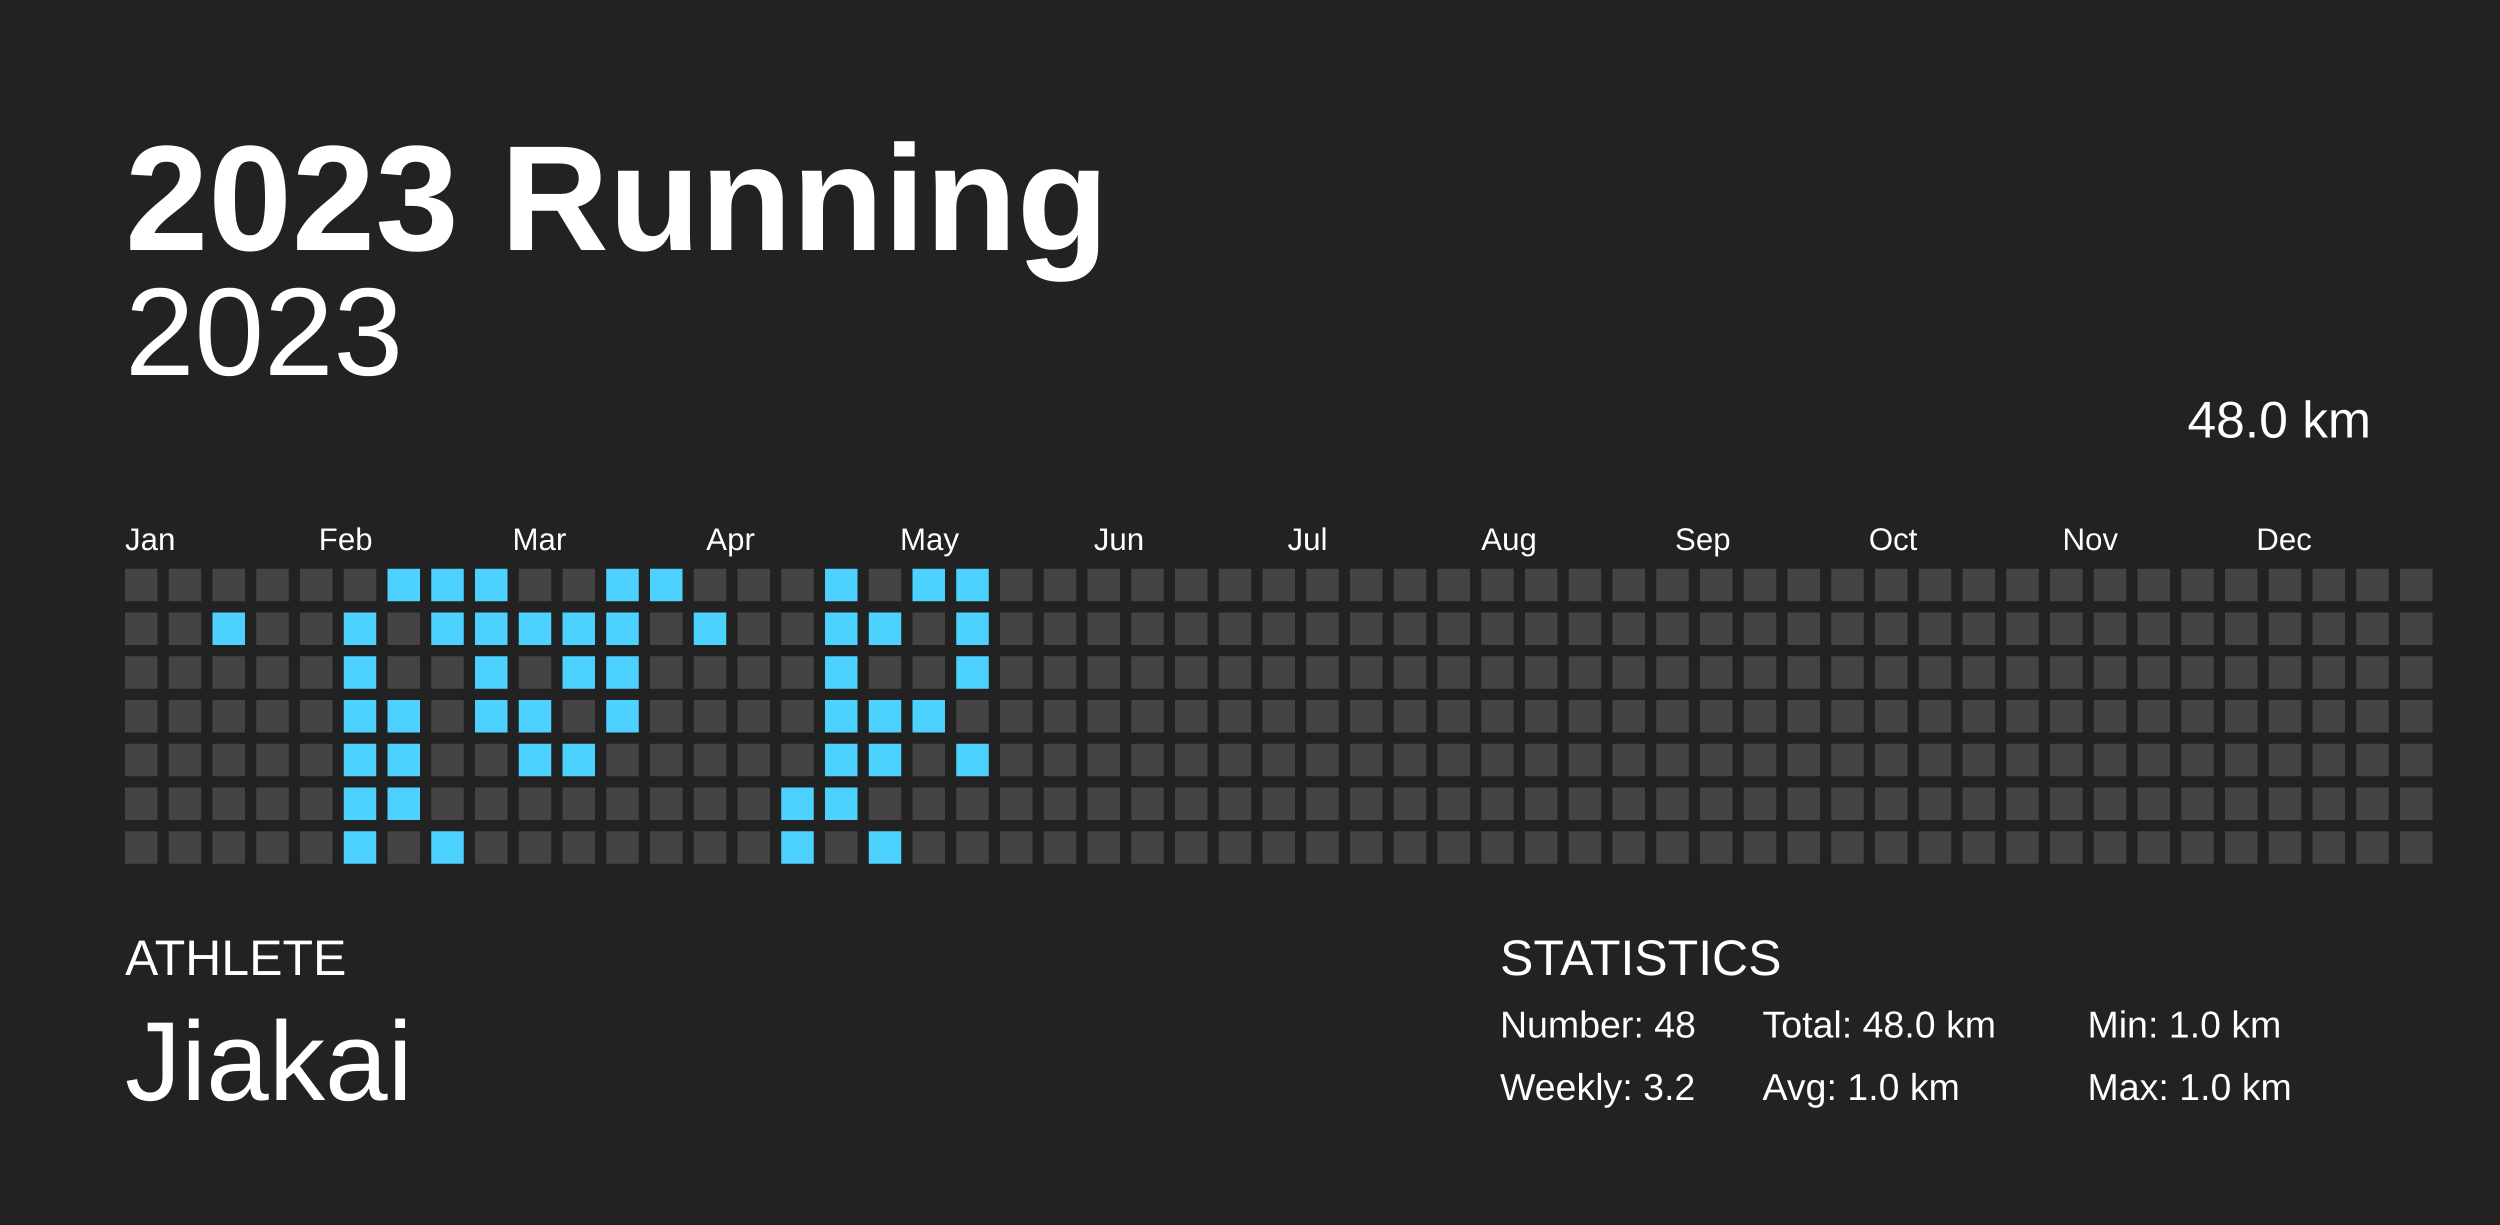
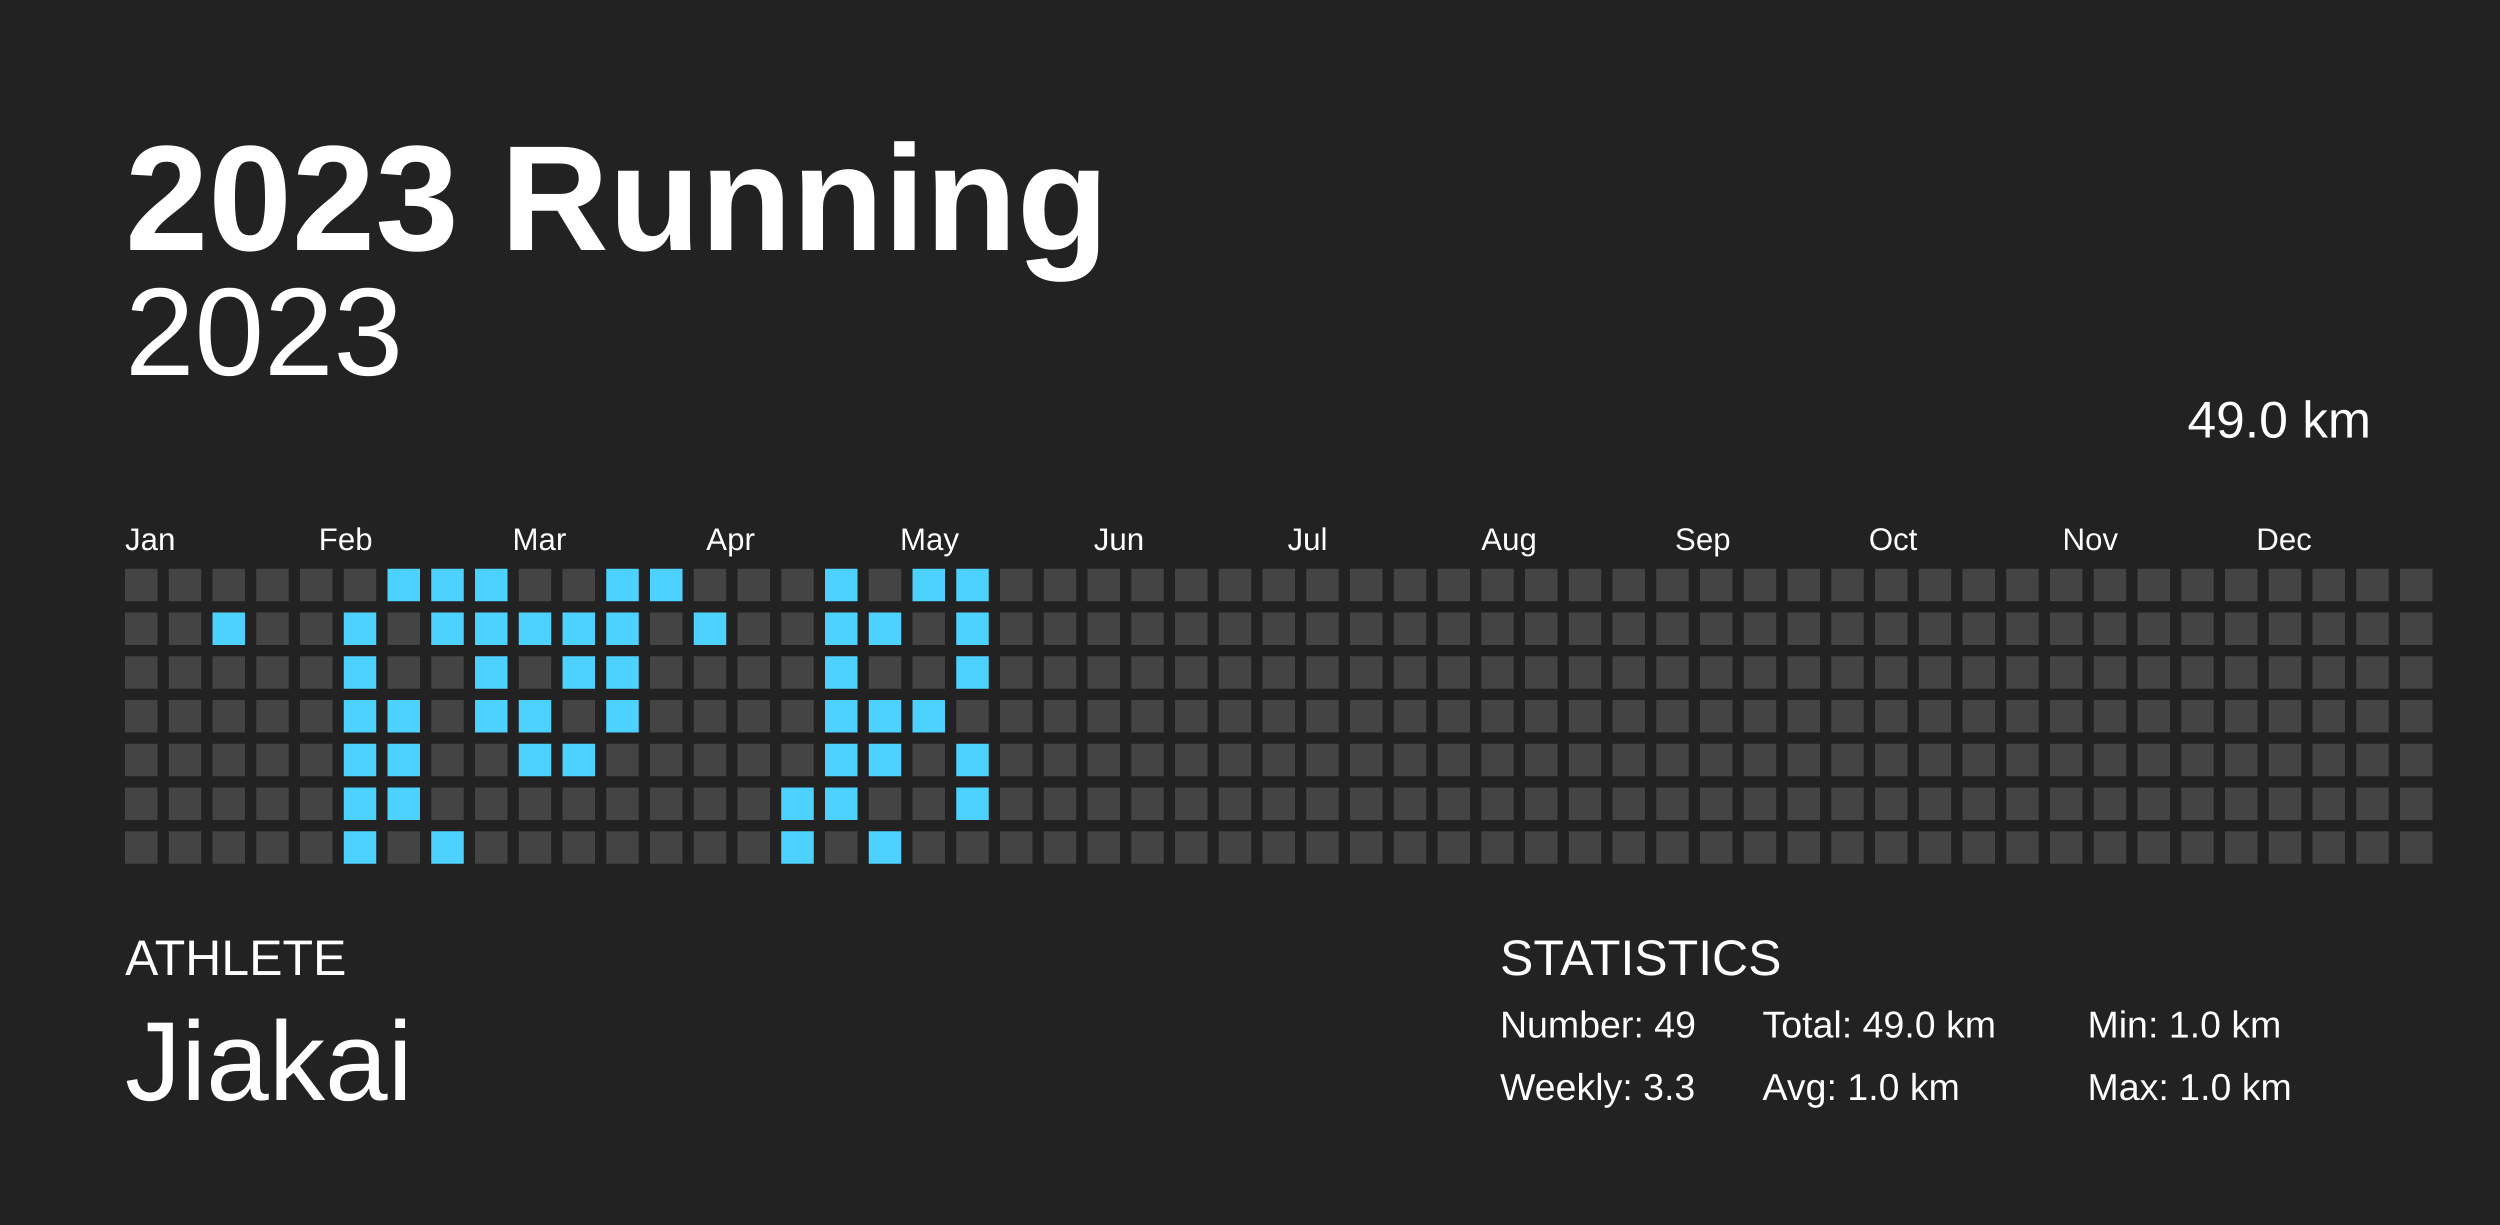
<svg xmlns="http://www.w3.org/2000/svg" baseProfile="full" height="98mm" version="1.1" viewBox="0,0,200,98" width="200mm">
  <defs />
  <rect fill="#222222" height="98" width="200" x="0" y="0" />
  <text fill="#FFFFFF" style="font-size:12px; font-family:Arial; font-weight:bold;" x="10" y="20">2023 Running</text>
  <text fill="#FFFFFF" style="font-size:4px; font-family:Arial" x="10" y="78">ATHLETE</text>
  <text fill="#FFFFFF" style="font-size:9px; font-family:Arial" x="10" y="88">Jiakai</text>
  <text fill="#FFFFFF" style="font-size:4px; font-family:Arial" x="120" y="78">STATISTICS</text>
-   <text fill="#FFFFFF" style="font-size:3px; font-family:Arial" x="120" y="83">Number: 48</text>
-   <text fill="#FFFFFF" style="font-size:3px; font-family:Arial" x="120" y="88">Weekly: 3.2</text>
-   <text fill="#FFFFFF" style="font-size:3px; font-family:Arial" x="141" y="83">Total: 48.0 km</text>
+   <text fill="#FFFFFF" style="font-size:3px; font-family:Arial" x="120" y="83">Number: 49</text>
+   <text fill="#FFFFFF" style="font-size:3px; font-family:Arial" x="120" y="88">Weekly: 3.3</text>
+   <text fill="#FFFFFF" style="font-size:3px; font-family:Arial" x="141" y="83">Total: 49.0 km</text>
  <text fill="#FFFFFF" style="font-size:3px; font-family:Arial" x="141" y="88">Avg: 1.0 km</text>
  <text fill="#FFFFFF" style="font-size:3px; font-family:Arial" x="167" y="83">Min: 1.0 km</text>
  <text fill="#FFFFFF" style="font-size:3px; font-family:Arial" x="167" y="88">Max: 1.0 km</text>
  <text alignment-baseline="hanging" fill="#FFFFFF" style="font-size:10.0px; font-family:Arial;" x="10" y="30">2023</text>
-   <text alignment-baseline="hanging" fill="#FFFFFF" style="font-size:4.125px; font-family:Arial;" x="175" y="35">48.0 km</text>
+   <text alignment-baseline="hanging" fill="#FFFFFF" style="font-size:4.125px; font-family:Arial;" x="175" y="35">49.0 km</text>
  <text fill="#FFFFFF" style="font-size:2.5px; font-family:Arial" x="10.0" y="44">Jan</text>
  <text fill="#FFFFFF" style="font-size:2.5px; font-family:Arial" x="25.5" y="44">Feb</text>
  <text fill="#FFFFFF" style="font-size:2.5px; font-family:Arial" x="41.0" y="44">Mar</text>
  <text fill="#FFFFFF" style="font-size:2.5px; font-family:Arial" x="56.5" y="44">Apr</text>
  <text fill="#FFFFFF" style="font-size:2.5px; font-family:Arial" x="72.0" y="44">May</text>
  <text fill="#FFFFFF" style="font-size:2.5px; font-family:Arial" x="87.5" y="44">Jun</text>
  <text fill="#FFFFFF" style="font-size:2.5px; font-family:Arial" x="103.0" y="44">Jul</text>
  <text fill="#FFFFFF" style="font-size:2.5px; font-family:Arial" x="118.5" y="44">Aug</text>
  <text fill="#FFFFFF" style="font-size:2.5px; font-family:Arial" x="134.0" y="44">Sep</text>
  <text fill="#FFFFFF" style="font-size:2.5px; font-family:Arial" x="149.5" y="44">Oct</text>
  <text fill="#FFFFFF" style="font-size:2.5px; font-family:Arial" x="165.0" y="44">Nov</text>
  <text fill="#FFFFFF" style="font-size:2.5px; font-family:Arial" x="180.5" y="44">Dec</text>
  <rect fill="#444444" height="2.6" width="2.6" x="10.0" y="45.5" />
  <rect fill="#444444" height="2.6" width="2.6" x="10.0" y="49.0" />
  <rect fill="#444444" height="2.6" width="2.6" x="10.0" y="52.5" />
  <rect fill="#444444" height="2.6" width="2.6" x="10.0" y="56.0" />
  <rect fill="#444444" height="2.6" width="2.6" x="10.0" y="59.5" />
  <rect fill="#444444" height="2.6" width="2.6" x="10.0" y="63.0" />
  <rect fill="#444444" height="2.6" width="2.6" x="10.0" y="66.5" />
  <rect fill="#444444" height="2.6" width="2.6" x="13.5" y="45.5" />
  <rect fill="#444444" height="2.6" width="2.6" x="13.5" y="49.0" />
  <rect fill="#444444" height="2.6" width="2.6" x="13.5" y="52.5" />
  <rect fill="#444444" height="2.6" width="2.6" x="13.5" y="56.0" />
  <rect fill="#444444" height="2.6" width="2.6" x="13.5" y="59.5" />
  <rect fill="#444444" height="2.6" width="2.6" x="13.5" y="63.0" />
  <rect fill="#444444" height="2.6" width="2.6" x="13.5" y="66.5" />
  <rect fill="#444444" height="2.6" width="2.6" x="17.0" y="45.5" />
  <rect fill="#4DD2FF" height="2.6" width="2.6" x="17.0" y="49.0" />
  <rect fill="#444444" height="2.6" width="2.6" x="17.0" y="52.5" />
  <rect fill="#444444" height="2.6" width="2.6" x="17.0" y="56.0" />
  <rect fill="#444444" height="2.6" width="2.6" x="17.0" y="59.5" />
  <rect fill="#444444" height="2.6" width="2.6" x="17.0" y="63.0" />
  <rect fill="#444444" height="2.6" width="2.6" x="17.0" y="66.5" />
  <rect fill="#444444" height="2.6" width="2.6" x="20.5" y="45.5" />
  <rect fill="#444444" height="2.6" width="2.6" x="20.5" y="49.0" />
  <rect fill="#444444" height="2.6" width="2.6" x="20.5" y="52.5" />
  <rect fill="#444444" height="2.6" width="2.6" x="20.5" y="56.0" />
  <rect fill="#444444" height="2.6" width="2.6" x="20.5" y="59.5" />
  <rect fill="#444444" height="2.6" width="2.6" x="20.5" y="63.0" />
  <rect fill="#444444" height="2.6" width="2.6" x="20.5" y="66.5" />
  <rect fill="#444444" height="2.6" width="2.6" x="24.0" y="45.5" />
  <rect fill="#444444" height="2.6" width="2.6" x="24.0" y="49.0" />
  <rect fill="#444444" height="2.6" width="2.6" x="24.0" y="52.5" />
  <rect fill="#444444" height="2.6" width="2.6" x="24.0" y="56.0" />
  <rect fill="#444444" height="2.6" width="2.6" x="24.0" y="59.5" />
  <rect fill="#444444" height="2.6" width="2.6" x="24.0" y="63.0" />
  <rect fill="#444444" height="2.6" width="2.6" x="24.0" y="66.5" />
  <rect fill="#444444" height="2.6" width="2.6" x="27.5" y="45.5" />
  <rect fill="#4DD2FF" height="2.6" width="2.6" x="27.5" y="49.0" />
  <rect fill="#4DD2FF" height="2.6" width="2.6" x="27.5" y="52.5" />
  <rect fill="#4DD2FF" height="2.6" width="2.6" x="27.5" y="56.0" />
  <rect fill="#4DD2FF" height="2.6" width="2.6" x="27.5" y="59.5" />
  <rect fill="#4DD2FF" height="2.6" width="2.6" x="27.5" y="63.0" />
  <rect fill="#4DD2FF" height="2.6" width="2.6" x="27.5" y="66.5" />
  <rect fill="#4DD2FF" height="2.6" width="2.6" x="31.0" y="45.5" />
  <rect fill="#444444" height="2.6" width="2.6" x="31.0" y="49.0" />
  <rect fill="#444444" height="2.6" width="2.6" x="31.0" y="52.5" />
  <rect fill="#4DD2FF" height="2.6" width="2.6" x="31.0" y="56.0" />
  <rect fill="#4DD2FF" height="2.6" width="2.6" x="31.0" y="59.5" />
  <rect fill="#4DD2FF" height="2.6" width="2.6" x="31.0" y="63.0" />
  <rect fill="#444444" height="2.6" width="2.6" x="31.0" y="66.5" />
  <rect fill="#4DD2FF" height="2.6" width="2.6" x="34.5" y="45.5" />
  <rect fill="#4DD2FF" height="2.6" width="2.6" x="34.5" y="49.0" />
  <rect fill="#444444" height="2.6" width="2.6" x="34.5" y="52.5" />
  <rect fill="#444444" height="2.6" width="2.6" x="34.5" y="56.0" />
  <rect fill="#444444" height="2.6" width="2.6" x="34.5" y="59.5" />
  <rect fill="#444444" height="2.6" width="2.6" x="34.5" y="63.0" />
  <rect fill="#4DD2FF" height="2.6" width="2.6" x="34.5" y="66.5" />
  <rect fill="#4DD2FF" height="2.6" width="2.6" x="38.0" y="45.5" />
  <rect fill="#4DD2FF" height="2.6" width="2.6" x="38.0" y="49.0" />
  <rect fill="#4DD2FF" height="2.6" width="2.6" x="38.0" y="52.5" />
  <rect fill="#4DD2FF" height="2.6" width="2.6" x="38.0" y="56.0" />
  <rect fill="#444444" height="2.6" width="2.6" x="38.0" y="59.5" />
  <rect fill="#444444" height="2.6" width="2.6" x="38.0" y="63.0" />
  <rect fill="#444444" height="2.6" width="2.6" x="38.0" y="66.5" />
  <rect fill="#444444" height="2.6" width="2.6" x="41.5" y="45.5" />
  <rect fill="#4DD2FF" height="2.6" width="2.6" x="41.5" y="49.0" />
  <rect fill="#444444" height="2.6" width="2.6" x="41.5" y="52.5" />
  <rect fill="#4DD2FF" height="2.6" width="2.6" x="41.5" y="56.0" />
  <rect fill="#4DD2FF" height="2.6" width="2.6" x="41.5" y="59.5" />
  <rect fill="#444444" height="2.6" width="2.6" x="41.5" y="63.0" />
  <rect fill="#444444" height="2.6" width="2.6" x="41.5" y="66.5" />
  <rect fill="#444444" height="2.6" width="2.6" x="45.0" y="45.5" />
  <rect fill="#4DD2FF" height="2.6" width="2.6" x="45.0" y="49.0" />
  <rect fill="#4DD2FF" height="2.6" width="2.6" x="45.0" y="52.5" />
  <rect fill="#444444" height="2.6" width="2.6" x="45.0" y="56.0" />
  <rect fill="#4DD2FF" height="2.6" width="2.6" x="45.0" y="59.5" />
  <rect fill="#444444" height="2.6" width="2.6" x="45.0" y="63.0" />
  <rect fill="#444444" height="2.6" width="2.6" x="45.0" y="66.5" />
  <rect fill="#4DD2FF" height="2.6" width="2.6" x="48.5" y="45.5" />
  <rect fill="#4DD2FF" height="2.6" width="2.6" x="48.5" y="49.0" />
  <rect fill="#4DD2FF" height="2.6" width="2.6" x="48.5" y="52.5" />
  <rect fill="#4DD2FF" height="2.6" width="2.6" x="48.5" y="56.0" />
  <rect fill="#444444" height="2.6" width="2.6" x="48.5" y="59.5" />
  <rect fill="#444444" height="2.6" width="2.6" x="48.5" y="63.0" />
  <rect fill="#444444" height="2.6" width="2.6" x="48.5" y="66.5" />
  <rect fill="#4DD2FF" height="2.6" width="2.6" x="52.0" y="45.5" />
  <rect fill="#444444" height="2.6" width="2.6" x="52.0" y="49.0" />
  <rect fill="#444444" height="2.6" width="2.6" x="52.0" y="52.5" />
  <rect fill="#444444" height="2.6" width="2.6" x="52.0" y="56.0" />
  <rect fill="#444444" height="2.6" width="2.6" x="52.0" y="59.5" />
  <rect fill="#444444" height="2.6" width="2.6" x="52.0" y="63.0" />
  <rect fill="#444444" height="2.6" width="2.6" x="52.0" y="66.5" />
  <rect fill="#444444" height="2.6" width="2.6" x="55.5" y="45.5" />
  <rect fill="#4DD2FF" height="2.6" width="2.6" x="55.5" y="49.0" />
  <rect fill="#444444" height="2.6" width="2.6" x="55.5" y="52.5" />
  <rect fill="#444444" height="2.6" width="2.6" x="55.5" y="56.0" />
  <rect fill="#444444" height="2.6" width="2.6" x="55.5" y="59.5" />
  <rect fill="#444444" height="2.6" width="2.6" x="55.5" y="63.0" />
  <rect fill="#444444" height="2.6" width="2.6" x="55.5" y="66.5" />
  <rect fill="#444444" height="2.6" width="2.6" x="59.0" y="45.5" />
  <rect fill="#444444" height="2.6" width="2.6" x="59.0" y="49.0" />
  <rect fill="#444444" height="2.6" width="2.6" x="59.0" y="52.5" />
  <rect fill="#444444" height="2.6" width="2.6" x="59.0" y="56.0" />
  <rect fill="#444444" height="2.6" width="2.6" x="59.0" y="59.5" />
  <rect fill="#444444" height="2.6" width="2.6" x="59.0" y="63.0" />
  <rect fill="#444444" height="2.6" width="2.6" x="59.0" y="66.5" />
  <rect fill="#444444" height="2.6" width="2.6" x="62.5" y="45.5" />
  <rect fill="#444444" height="2.6" width="2.6" x="62.5" y="49.0" />
  <rect fill="#444444" height="2.6" width="2.6" x="62.5" y="52.5" />
  <rect fill="#444444" height="2.6" width="2.6" x="62.5" y="56.0" />
  <rect fill="#444444" height="2.6" width="2.6" x="62.5" y="59.5" />
  <rect fill="#4DD2FF" height="2.6" width="2.6" x="62.5" y="63.0" />
  <rect fill="#4DD2FF" height="2.6" width="2.6" x="62.5" y="66.5" />
  <rect fill="#4DD2FF" height="2.6" width="2.6" x="66.0" y="45.5" />
  <rect fill="#4DD2FF" height="2.6" width="2.6" x="66.0" y="49.0" />
  <rect fill="#4DD2FF" height="2.6" width="2.6" x="66.0" y="52.5" />
  <rect fill="#4DD2FF" height="2.6" width="2.6" x="66.0" y="56.0" />
  <rect fill="#4DD2FF" height="2.6" width="2.6" x="66.0" y="59.5" />
  <rect fill="#4DD2FF" height="2.6" width="2.6" x="66.0" y="63.0" />
  <rect fill="#444444" height="2.6" width="2.6" x="66.0" y="66.5" />
  <rect fill="#444444" height="2.6" width="2.6" x="69.5" y="45.5" />
  <rect fill="#4DD2FF" height="2.6" width="2.6" x="69.5" y="49.0" />
  <rect fill="#444444" height="2.6" width="2.6" x="69.5" y="52.5" />
  <rect fill="#4DD2FF" height="2.6" width="2.6" x="69.5" y="56.0" />
  <rect fill="#4DD2FF" height="2.6" width="2.6" x="69.5" y="59.5" />
  <rect fill="#444444" height="2.6" width="2.6" x="69.5" y="63.0" />
  <rect fill="#4DD2FF" height="2.6" width="2.6" x="69.5" y="66.5" />
  <rect fill="#4DD2FF" height="2.6" width="2.6" x="73.0" y="45.5" />
  <rect fill="#444444" height="2.6" width="2.6" x="73.0" y="49.0" />
  <rect fill="#444444" height="2.6" width="2.6" x="73.0" y="52.5" />
  <rect fill="#4DD2FF" height="2.6" width="2.6" x="73.0" y="56.0" />
  <rect fill="#444444" height="2.6" width="2.6" x="73.0" y="59.5" />
  <rect fill="#444444" height="2.6" width="2.6" x="73.0" y="63.0" />
  <rect fill="#444444" height="2.6" width="2.6" x="73.0" y="66.5" />
  <rect fill="#4DD2FF" height="2.6" width="2.6" x="76.5" y="45.5" />
  <rect fill="#4DD2FF" height="2.6" width="2.6" x="76.5" y="49.0" />
  <rect fill="#4DD2FF" height="2.6" width="2.6" x="76.5" y="52.5" />
  <rect fill="#444444" height="2.6" width="2.6" x="76.5" y="56.0" />
  <rect fill="#4DD2FF" height="2.6" width="2.6" x="76.5" y="59.5" />
-   <rect fill="#444444" height="2.6" width="2.6" x="76.5" y="63.0" />
+   <rect fill="#4DD2FF" height="2.6" width="2.6" x="76.5" y="63.0" />
  <rect fill="#444444" height="2.6" width="2.6" x="76.5" y="66.5" />
  <rect fill="#444444" height="2.6" width="2.6" x="80.0" y="45.5" />
  <rect fill="#444444" height="2.6" width="2.6" x="80.0" y="49.0" />
  <rect fill="#444444" height="2.6" width="2.6" x="80.0" y="52.5" />
  <rect fill="#444444" height="2.6" width="2.6" x="80.0" y="56.0" />
  <rect fill="#444444" height="2.6" width="2.6" x="80.0" y="59.5" />
  <rect fill="#444444" height="2.6" width="2.6" x="80.0" y="63.0" />
  <rect fill="#444444" height="2.6" width="2.6" x="80.0" y="66.5" />
  <rect fill="#444444" height="2.6" width="2.6" x="83.5" y="45.5" />
  <rect fill="#444444" height="2.6" width="2.6" x="83.5" y="49.0" />
  <rect fill="#444444" height="2.6" width="2.6" x="83.5" y="52.5" />
  <rect fill="#444444" height="2.6" width="2.6" x="83.5" y="56.0" />
  <rect fill="#444444" height="2.6" width="2.6" x="83.5" y="59.5" />
  <rect fill="#444444" height="2.6" width="2.6" x="83.5" y="63.0" />
  <rect fill="#444444" height="2.6" width="2.6" x="83.5" y="66.5" />
  <rect fill="#444444" height="2.6" width="2.6" x="87.0" y="45.5" />
  <rect fill="#444444" height="2.6" width="2.6" x="87.0" y="49.0" />
  <rect fill="#444444" height="2.6" width="2.6" x="87.0" y="52.5" />
  <rect fill="#444444" height="2.6" width="2.6" x="87.0" y="56.0" />
  <rect fill="#444444" height="2.6" width="2.6" x="87.0" y="59.5" />
  <rect fill="#444444" height="2.6" width="2.6" x="87.0" y="63.0" />
  <rect fill="#444444" height="2.6" width="2.6" x="87.0" y="66.5" />
  <rect fill="#444444" height="2.6" width="2.6" x="90.5" y="45.5" />
  <rect fill="#444444" height="2.6" width="2.6" x="90.5" y="49.0" />
  <rect fill="#444444" height="2.6" width="2.6" x="90.5" y="52.5" />
  <rect fill="#444444" height="2.6" width="2.6" x="90.5" y="56.0" />
  <rect fill="#444444" height="2.6" width="2.6" x="90.5" y="59.5" />
  <rect fill="#444444" height="2.6" width="2.6" x="90.5" y="63.0" />
  <rect fill="#444444" height="2.6" width="2.6" x="90.5" y="66.5" />
  <rect fill="#444444" height="2.6" width="2.6" x="94.0" y="45.5" />
  <rect fill="#444444" height="2.6" width="2.6" x="94.0" y="49.0" />
  <rect fill="#444444" height="2.6" width="2.6" x="94.0" y="52.5" />
  <rect fill="#444444" height="2.6" width="2.6" x="94.0" y="56.0" />
  <rect fill="#444444" height="2.6" width="2.6" x="94.0" y="59.5" />
  <rect fill="#444444" height="2.6" width="2.6" x="94.0" y="63.0" />
  <rect fill="#444444" height="2.6" width="2.6" x="94.0" y="66.5" />
  <rect fill="#444444" height="2.6" width="2.6" x="97.5" y="45.5" />
  <rect fill="#444444" height="2.6" width="2.6" x="97.5" y="49.0" />
  <rect fill="#444444" height="2.6" width="2.6" x="97.5" y="52.5" />
  <rect fill="#444444" height="2.6" width="2.6" x="97.5" y="56.0" />
  <rect fill="#444444" height="2.6" width="2.6" x="97.5" y="59.5" />
  <rect fill="#444444" height="2.6" width="2.6" x="97.5" y="63.0" />
  <rect fill="#444444" height="2.6" width="2.6" x="97.5" y="66.5" />
  <rect fill="#444444" height="2.6" width="2.6" x="101.0" y="45.5" />
  <rect fill="#444444" height="2.6" width="2.6" x="101.0" y="49.0" />
  <rect fill="#444444" height="2.6" width="2.6" x="101.0" y="52.5" />
  <rect fill="#444444" height="2.6" width="2.6" x="101.0" y="56.0" />
  <rect fill="#444444" height="2.6" width="2.6" x="101.0" y="59.5" />
  <rect fill="#444444" height="2.6" width="2.6" x="101.0" y="63.0" />
  <rect fill="#444444" height="2.6" width="2.6" x="101.0" y="66.5" />
  <rect fill="#444444" height="2.6" width="2.6" x="104.5" y="45.5" />
  <rect fill="#444444" height="2.6" width="2.6" x="104.5" y="49.0" />
  <rect fill="#444444" height="2.6" width="2.6" x="104.5" y="52.5" />
  <rect fill="#444444" height="2.6" width="2.6" x="104.5" y="56.0" />
  <rect fill="#444444" height="2.6" width="2.6" x="104.5" y="59.5" />
  <rect fill="#444444" height="2.6" width="2.6" x="104.5" y="63.0" />
  <rect fill="#444444" height="2.6" width="2.6" x="104.5" y="66.5" />
  <rect fill="#444444" height="2.6" width="2.6" x="108.0" y="45.5" />
  <rect fill="#444444" height="2.6" width="2.6" x="108.0" y="49.0" />
  <rect fill="#444444" height="2.6" width="2.6" x="108.0" y="52.5" />
  <rect fill="#444444" height="2.6" width="2.6" x="108.0" y="56.0" />
  <rect fill="#444444" height="2.6" width="2.6" x="108.0" y="59.5" />
  <rect fill="#444444" height="2.6" width="2.6" x="108.0" y="63.0" />
  <rect fill="#444444" height="2.6" width="2.6" x="108.0" y="66.5" />
  <rect fill="#444444" height="2.6" width="2.6" x="111.5" y="45.5" />
  <rect fill="#444444" height="2.6" width="2.6" x="111.5" y="49.0" />
  <rect fill="#444444" height="2.6" width="2.6" x="111.5" y="52.5" />
  <rect fill="#444444" height="2.6" width="2.6" x="111.5" y="56.0" />
  <rect fill="#444444" height="2.6" width="2.6" x="111.5" y="59.5" />
  <rect fill="#444444" height="2.6" width="2.6" x="111.5" y="63.0" />
  <rect fill="#444444" height="2.6" width="2.6" x="111.5" y="66.5" />
  <rect fill="#444444" height="2.6" width="2.6" x="115.0" y="45.5" />
  <rect fill="#444444" height="2.6" width="2.6" x="115.0" y="49.0" />
  <rect fill="#444444" height="2.6" width="2.6" x="115.0" y="52.5" />
  <rect fill="#444444" height="2.6" width="2.6" x="115.0" y="56.0" />
  <rect fill="#444444" height="2.6" width="2.6" x="115.0" y="59.5" />
  <rect fill="#444444" height="2.6" width="2.6" x="115.0" y="63.0" />
  <rect fill="#444444" height="2.6" width="2.6" x="115.0" y="66.5" />
  <rect fill="#444444" height="2.6" width="2.6" x="118.5" y="45.5" />
  <rect fill="#444444" height="2.6" width="2.6" x="118.5" y="49.0" />
  <rect fill="#444444" height="2.6" width="2.6" x="118.5" y="52.5" />
  <rect fill="#444444" height="2.6" width="2.6" x="118.5" y="56.0" />
  <rect fill="#444444" height="2.6" width="2.6" x="118.5" y="59.5" />
  <rect fill="#444444" height="2.6" width="2.6" x="118.5" y="63.0" />
  <rect fill="#444444" height="2.6" width="2.6" x="118.5" y="66.5" />
  <rect fill="#444444" height="2.6" width="2.6" x="122.0" y="45.5" />
  <rect fill="#444444" height="2.6" width="2.6" x="122.0" y="49.0" />
  <rect fill="#444444" height="2.6" width="2.6" x="122.0" y="52.5" />
  <rect fill="#444444" height="2.6" width="2.6" x="122.0" y="56.0" />
  <rect fill="#444444" height="2.6" width="2.6" x="122.0" y="59.5" />
  <rect fill="#444444" height="2.6" width="2.6" x="122.0" y="63.0" />
  <rect fill="#444444" height="2.6" width="2.6" x="122.0" y="66.5" />
  <rect fill="#444444" height="2.6" width="2.6" x="125.5" y="45.5" />
  <rect fill="#444444" height="2.6" width="2.6" x="125.5" y="49.0" />
  <rect fill="#444444" height="2.6" width="2.6" x="125.5" y="52.5" />
  <rect fill="#444444" height="2.6" width="2.6" x="125.5" y="56.0" />
  <rect fill="#444444" height="2.6" width="2.6" x="125.5" y="59.5" />
  <rect fill="#444444" height="2.6" width="2.6" x="125.5" y="63.0" />
  <rect fill="#444444" height="2.6" width="2.6" x="125.5" y="66.5" />
  <rect fill="#444444" height="2.6" width="2.6" x="129.0" y="45.5" />
  <rect fill="#444444" height="2.6" width="2.6" x="129.0" y="49.0" />
  <rect fill="#444444" height="2.6" width="2.6" x="129.0" y="52.5" />
  <rect fill="#444444" height="2.6" width="2.6" x="129.0" y="56.0" />
  <rect fill="#444444" height="2.6" width="2.6" x="129.0" y="59.5" />
  <rect fill="#444444" height="2.6" width="2.6" x="129.0" y="63.0" />
  <rect fill="#444444" height="2.6" width="2.6" x="129.0" y="66.5" />
  <rect fill="#444444" height="2.6" width="2.6" x="132.5" y="45.5" />
  <rect fill="#444444" height="2.6" width="2.6" x="132.5" y="49.0" />
  <rect fill="#444444" height="2.6" width="2.6" x="132.5" y="52.5" />
  <rect fill="#444444" height="2.6" width="2.6" x="132.5" y="56.0" />
  <rect fill="#444444" height="2.6" width="2.6" x="132.5" y="59.5" />
  <rect fill="#444444" height="2.6" width="2.6" x="132.5" y="63.0" />
  <rect fill="#444444" height="2.6" width="2.6" x="132.5" y="66.5" />
  <rect fill="#444444" height="2.6" width="2.6" x="136.0" y="45.5" />
  <rect fill="#444444" height="2.6" width="2.6" x="136.0" y="49.0" />
  <rect fill="#444444" height="2.6" width="2.6" x="136.0" y="52.5" />
  <rect fill="#444444" height="2.6" width="2.6" x="136.0" y="56.0" />
  <rect fill="#444444" height="2.6" width="2.6" x="136.0" y="59.5" />
  <rect fill="#444444" height="2.6" width="2.6" x="136.0" y="63.0" />
  <rect fill="#444444" height="2.6" width="2.6" x="136.0" y="66.5" />
  <rect fill="#444444" height="2.6" width="2.6" x="139.5" y="45.5" />
  <rect fill="#444444" height="2.6" width="2.6" x="139.5" y="49.0" />
  <rect fill="#444444" height="2.6" width="2.6" x="139.5" y="52.5" />
  <rect fill="#444444" height="2.6" width="2.6" x="139.5" y="56.0" />
  <rect fill="#444444" height="2.6" width="2.6" x="139.5" y="59.5" />
  <rect fill="#444444" height="2.6" width="2.6" x="139.5" y="63.0" />
  <rect fill="#444444" height="2.6" width="2.6" x="139.5" y="66.5" />
  <rect fill="#444444" height="2.6" width="2.6" x="143.0" y="45.5" />
  <rect fill="#444444" height="2.6" width="2.6" x="143.0" y="49.0" />
  <rect fill="#444444" height="2.6" width="2.6" x="143.0" y="52.5" />
  <rect fill="#444444" height="2.6" width="2.6" x="143.0" y="56.0" />
  <rect fill="#444444" height="2.6" width="2.6" x="143.0" y="59.5" />
  <rect fill="#444444" height="2.6" width="2.6" x="143.0" y="63.0" />
  <rect fill="#444444" height="2.6" width="2.6" x="143.0" y="66.5" />
  <rect fill="#444444" height="2.6" width="2.6" x="146.5" y="45.5" />
  <rect fill="#444444" height="2.6" width="2.6" x="146.5" y="49.0" />
  <rect fill="#444444" height="2.6" width="2.6" x="146.5" y="52.5" />
  <rect fill="#444444" height="2.6" width="2.6" x="146.5" y="56.0" />
  <rect fill="#444444" height="2.6" width="2.6" x="146.5" y="59.5" />
  <rect fill="#444444" height="2.6" width="2.6" x="146.5" y="63.0" />
  <rect fill="#444444" height="2.6" width="2.6" x="146.5" y="66.5" />
  <rect fill="#444444" height="2.6" width="2.6" x="150.0" y="45.5" />
  <rect fill="#444444" height="2.6" width="2.6" x="150.0" y="49.0" />
  <rect fill="#444444" height="2.6" width="2.6" x="150.0" y="52.5" />
  <rect fill="#444444" height="2.6" width="2.6" x="150.0" y="56.0" />
  <rect fill="#444444" height="2.6" width="2.6" x="150.0" y="59.5" />
  <rect fill="#444444" height="2.6" width="2.6" x="150.0" y="63.0" />
  <rect fill="#444444" height="2.6" width="2.6" x="150.0" y="66.5" />
  <rect fill="#444444" height="2.6" width="2.6" x="153.5" y="45.5" />
  <rect fill="#444444" height="2.6" width="2.6" x="153.5" y="49.0" />
  <rect fill="#444444" height="2.6" width="2.6" x="153.5" y="52.5" />
  <rect fill="#444444" height="2.6" width="2.6" x="153.5" y="56.0" />
  <rect fill="#444444" height="2.6" width="2.6" x="153.5" y="59.5" />
  <rect fill="#444444" height="2.6" width="2.6" x="153.5" y="63.0" />
  <rect fill="#444444" height="2.6" width="2.6" x="153.5" y="66.5" />
  <rect fill="#444444" height="2.6" width="2.6" x="157.0" y="45.5" />
  <rect fill="#444444" height="2.6" width="2.6" x="157.0" y="49.0" />
  <rect fill="#444444" height="2.6" width="2.6" x="157.0" y="52.5" />
  <rect fill="#444444" height="2.6" width="2.6" x="157.0" y="56.0" />
  <rect fill="#444444" height="2.6" width="2.6" x="157.0" y="59.5" />
  <rect fill="#444444" height="2.6" width="2.6" x="157.0" y="63.0" />
  <rect fill="#444444" height="2.6" width="2.6" x="157.0" y="66.5" />
  <rect fill="#444444" height="2.6" width="2.6" x="160.5" y="45.5" />
  <rect fill="#444444" height="2.6" width="2.6" x="160.5" y="49.0" />
  <rect fill="#444444" height="2.6" width="2.6" x="160.5" y="52.5" />
  <rect fill="#444444" height="2.6" width="2.6" x="160.5" y="56.0" />
  <rect fill="#444444" height="2.6" width="2.6" x="160.5" y="59.5" />
  <rect fill="#444444" height="2.6" width="2.6" x="160.5" y="63.0" />
  <rect fill="#444444" height="2.6" width="2.6" x="160.5" y="66.5" />
  <rect fill="#444444" height="2.6" width="2.6" x="164.0" y="45.5" />
  <rect fill="#444444" height="2.6" width="2.6" x="164.0" y="49.0" />
  <rect fill="#444444" height="2.6" width="2.6" x="164.0" y="52.5" />
  <rect fill="#444444" height="2.6" width="2.6" x="164.0" y="56.0" />
  <rect fill="#444444" height="2.6" width="2.6" x="164.0" y="59.5" />
  <rect fill="#444444" height="2.6" width="2.6" x="164.0" y="63.0" />
  <rect fill="#444444" height="2.6" width="2.6" x="164.0" y="66.5" />
  <rect fill="#444444" height="2.6" width="2.6" x="167.5" y="45.5" />
  <rect fill="#444444" height="2.6" width="2.6" x="167.5" y="49.0" />
  <rect fill="#444444" height="2.6" width="2.6" x="167.5" y="52.5" />
  <rect fill="#444444" height="2.6" width="2.6" x="167.5" y="56.0" />
  <rect fill="#444444" height="2.6" width="2.6" x="167.5" y="59.5" />
  <rect fill="#444444" height="2.6" width="2.6" x="167.5" y="63.0" />
  <rect fill="#444444" height="2.6" width="2.6" x="167.5" y="66.5" />
  <rect fill="#444444" height="2.6" width="2.6" x="171.0" y="45.5" />
  <rect fill="#444444" height="2.6" width="2.6" x="171.0" y="49.0" />
  <rect fill="#444444" height="2.6" width="2.6" x="171.0" y="52.5" />
  <rect fill="#444444" height="2.6" width="2.6" x="171.0" y="56.0" />
  <rect fill="#444444" height="2.6" width="2.6" x="171.0" y="59.5" />
  <rect fill="#444444" height="2.6" width="2.6" x="171.0" y="63.0" />
  <rect fill="#444444" height="2.6" width="2.6" x="171.0" y="66.5" />
  <rect fill="#444444" height="2.6" width="2.6" x="174.5" y="45.5" />
  <rect fill="#444444" height="2.6" width="2.6" x="174.5" y="49.0" />
  <rect fill="#444444" height="2.6" width="2.6" x="174.5" y="52.5" />
  <rect fill="#444444" height="2.6" width="2.6" x="174.5" y="56.0" />
  <rect fill="#444444" height="2.6" width="2.6" x="174.5" y="59.5" />
  <rect fill="#444444" height="2.6" width="2.6" x="174.5" y="63.0" />
  <rect fill="#444444" height="2.6" width="2.6" x="174.5" y="66.5" />
  <rect fill="#444444" height="2.6" width="2.6" x="178.0" y="45.5" />
  <rect fill="#444444" height="2.6" width="2.6" x="178.0" y="49.0" />
  <rect fill="#444444" height="2.6" width="2.6" x="178.0" y="52.5" />
  <rect fill="#444444" height="2.6" width="2.6" x="178.0" y="56.0" />
  <rect fill="#444444" height="2.6" width="2.6" x="178.0" y="59.5" />
  <rect fill="#444444" height="2.6" width="2.6" x="178.0" y="63.0" />
  <rect fill="#444444" height="2.6" width="2.6" x="178.0" y="66.5" />
  <rect fill="#444444" height="2.6" width="2.6" x="181.5" y="45.5" />
  <rect fill="#444444" height="2.6" width="2.6" x="181.5" y="49.0" />
  <rect fill="#444444" height="2.6" width="2.6" x="181.5" y="52.5" />
  <rect fill="#444444" height="2.6" width="2.6" x="181.5" y="56.0" />
  <rect fill="#444444" height="2.6" width="2.6" x="181.5" y="59.5" />
  <rect fill="#444444" height="2.6" width="2.6" x="181.5" y="63.0" />
  <rect fill="#444444" height="2.6" width="2.6" x="181.5" y="66.5" />
  <rect fill="#444444" height="2.6" width="2.6" x="185.0" y="45.5" />
  <rect fill="#444444" height="2.6" width="2.6" x="185.0" y="49.0" />
  <rect fill="#444444" height="2.6" width="2.6" x="185.0" y="52.5" />
  <rect fill="#444444" height="2.6" width="2.6" x="185.0" y="56.0" />
  <rect fill="#444444" height="2.6" width="2.6" x="185.0" y="59.5" />
  <rect fill="#444444" height="2.6" width="2.6" x="185.0" y="63.0" />
  <rect fill="#444444" height="2.6" width="2.6" x="185.0" y="66.5" />
  <rect fill="#444444" height="2.6" width="2.6" x="188.5" y="45.5" />
  <rect fill="#444444" height="2.6" width="2.6" x="188.5" y="49.0" />
  <rect fill="#444444" height="2.6" width="2.6" x="188.5" y="52.5" />
  <rect fill="#444444" height="2.6" width="2.6" x="188.5" y="56.0" />
  <rect fill="#444444" height="2.6" width="2.6" x="188.5" y="59.5" />
  <rect fill="#444444" height="2.6" width="2.6" x="188.5" y="63.0" />
  <rect fill="#444444" height="2.6" width="2.6" x="188.5" y="66.5" />
  <rect fill="#444444" height="2.6" width="2.6" x="192.0" y="45.5" />
  <rect fill="#444444" height="2.6" width="2.6" x="192.0" y="49.0" />
  <rect fill="#444444" height="2.6" width="2.6" x="192.0" y="52.5" />
  <rect fill="#444444" height="2.6" width="2.6" x="192.0" y="56.0" />
  <rect fill="#444444" height="2.6" width="2.6" x="192.0" y="59.5" />
  <rect fill="#444444" height="2.6" width="2.6" x="192.0" y="63.0" />
  <rect fill="#444444" height="2.6" width="2.6" x="192.0" y="66.5" />
</svg>
